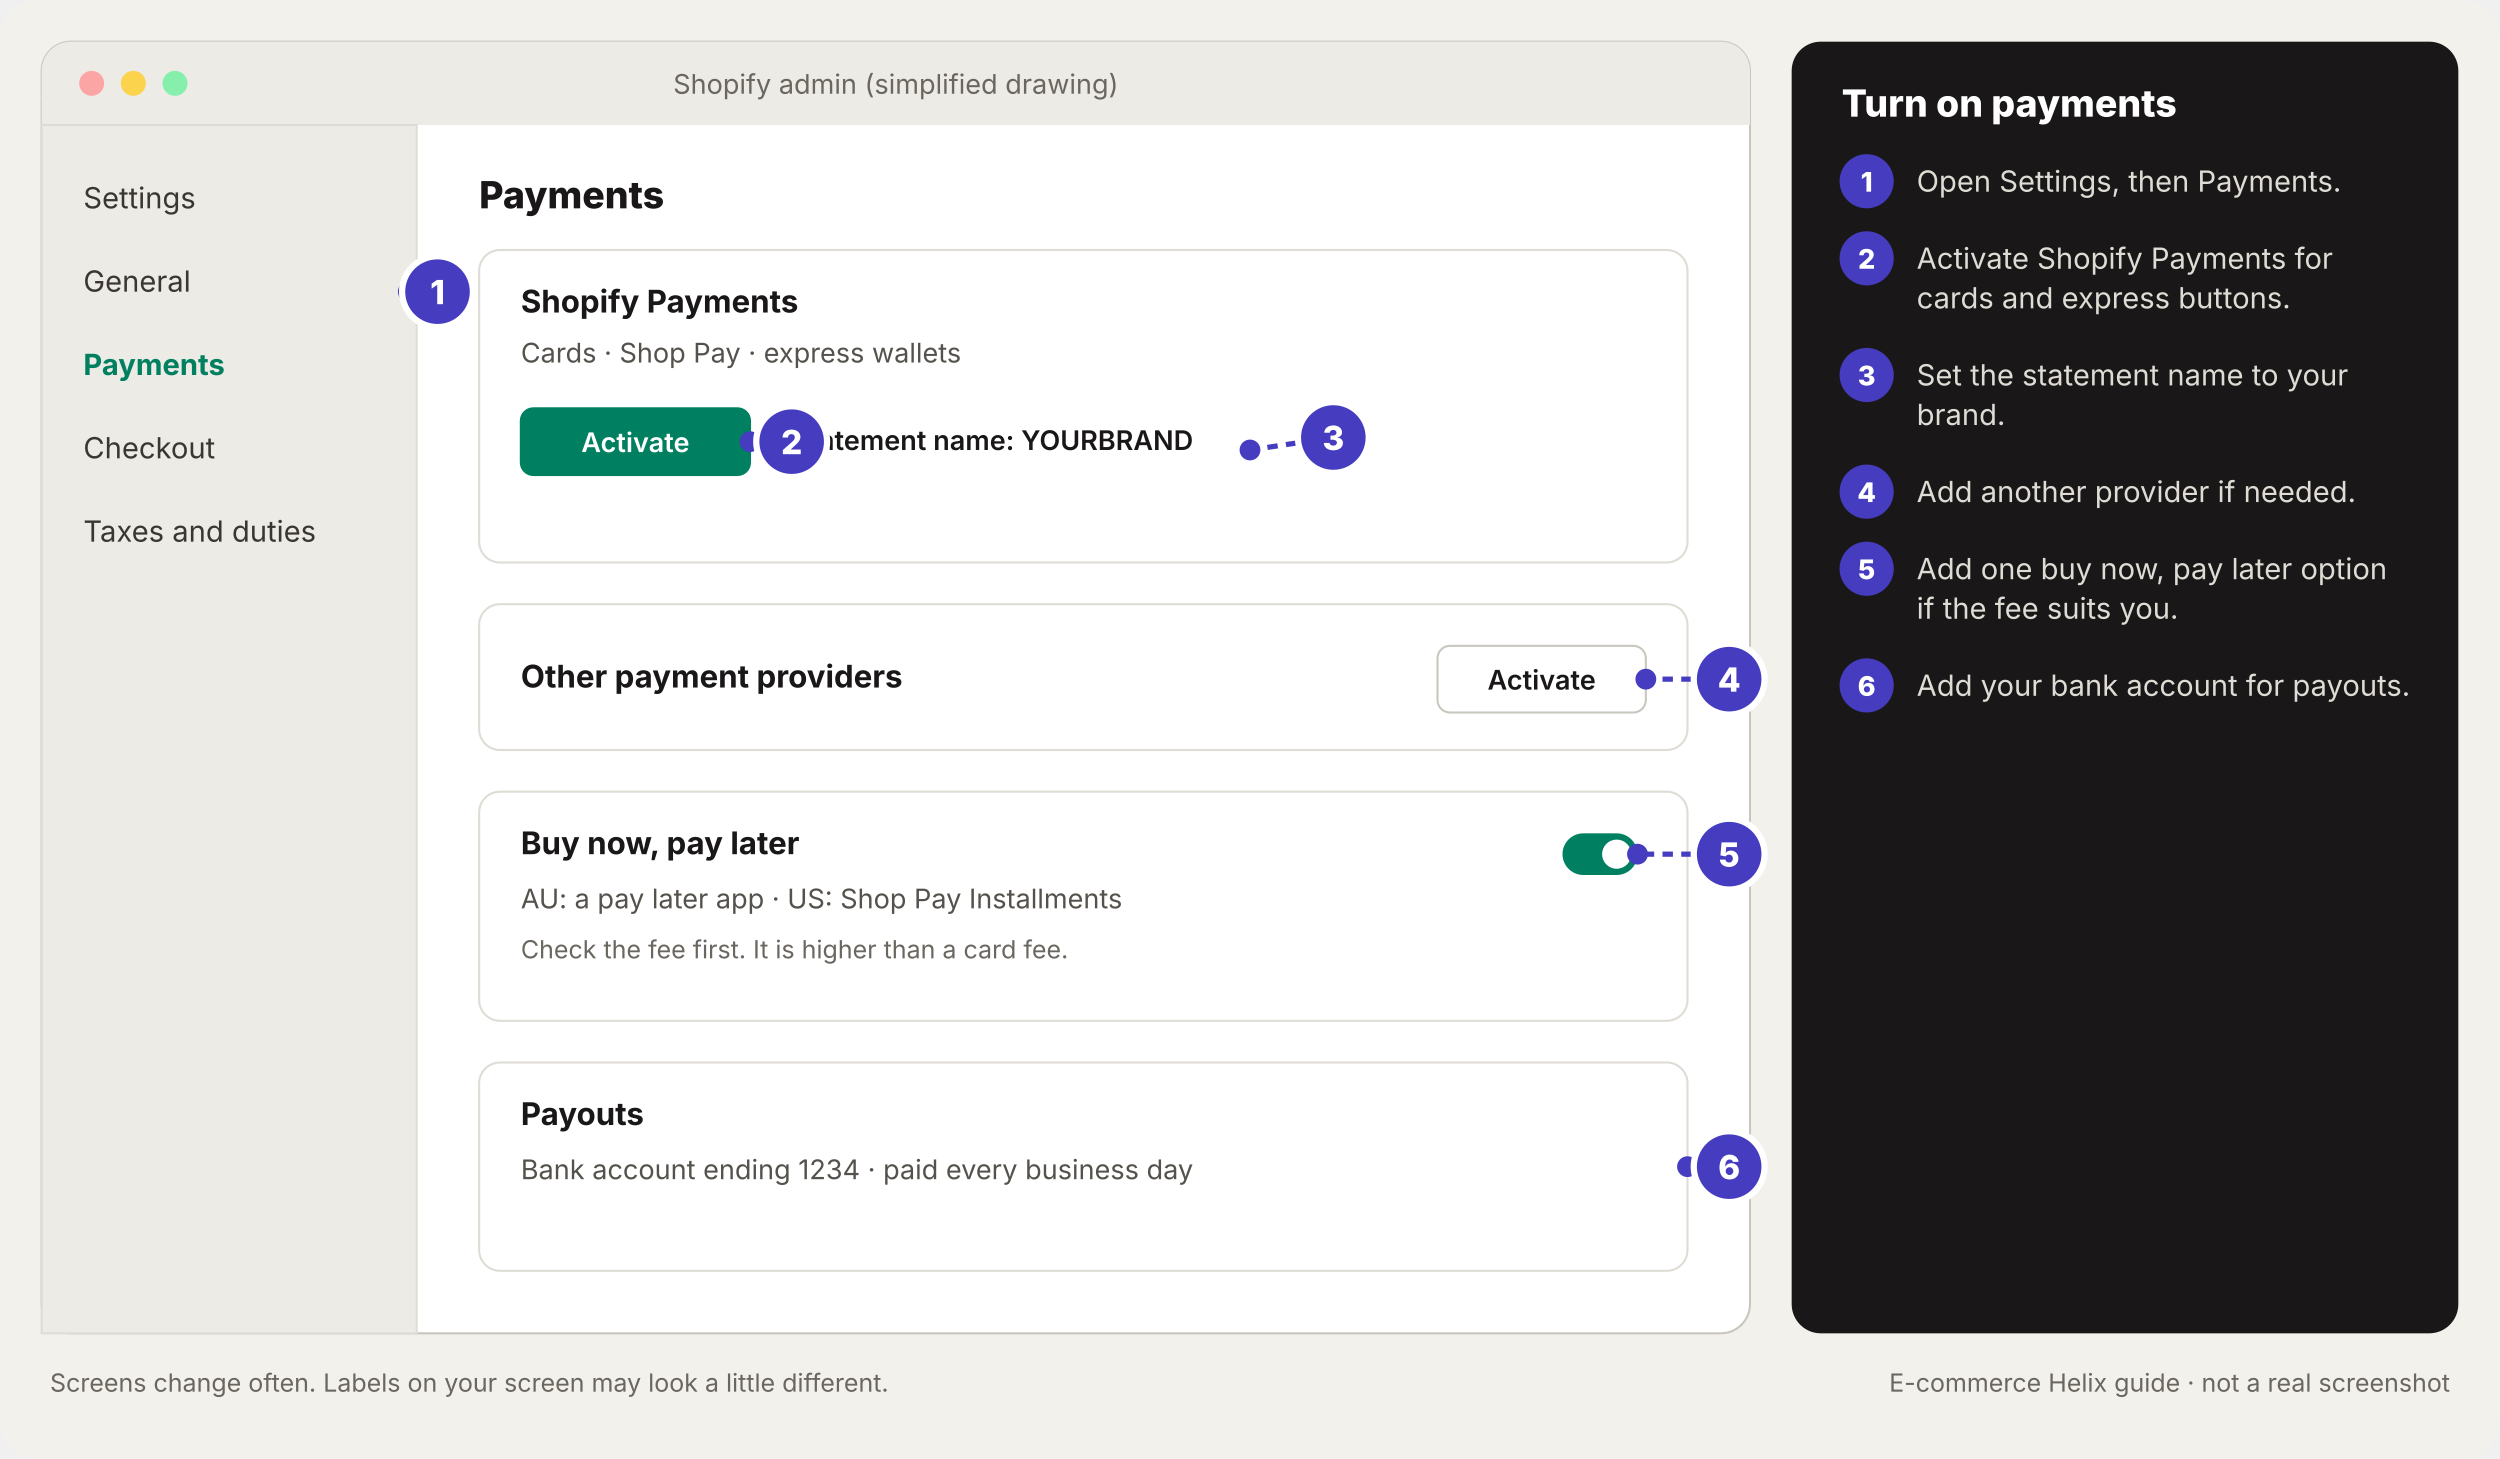
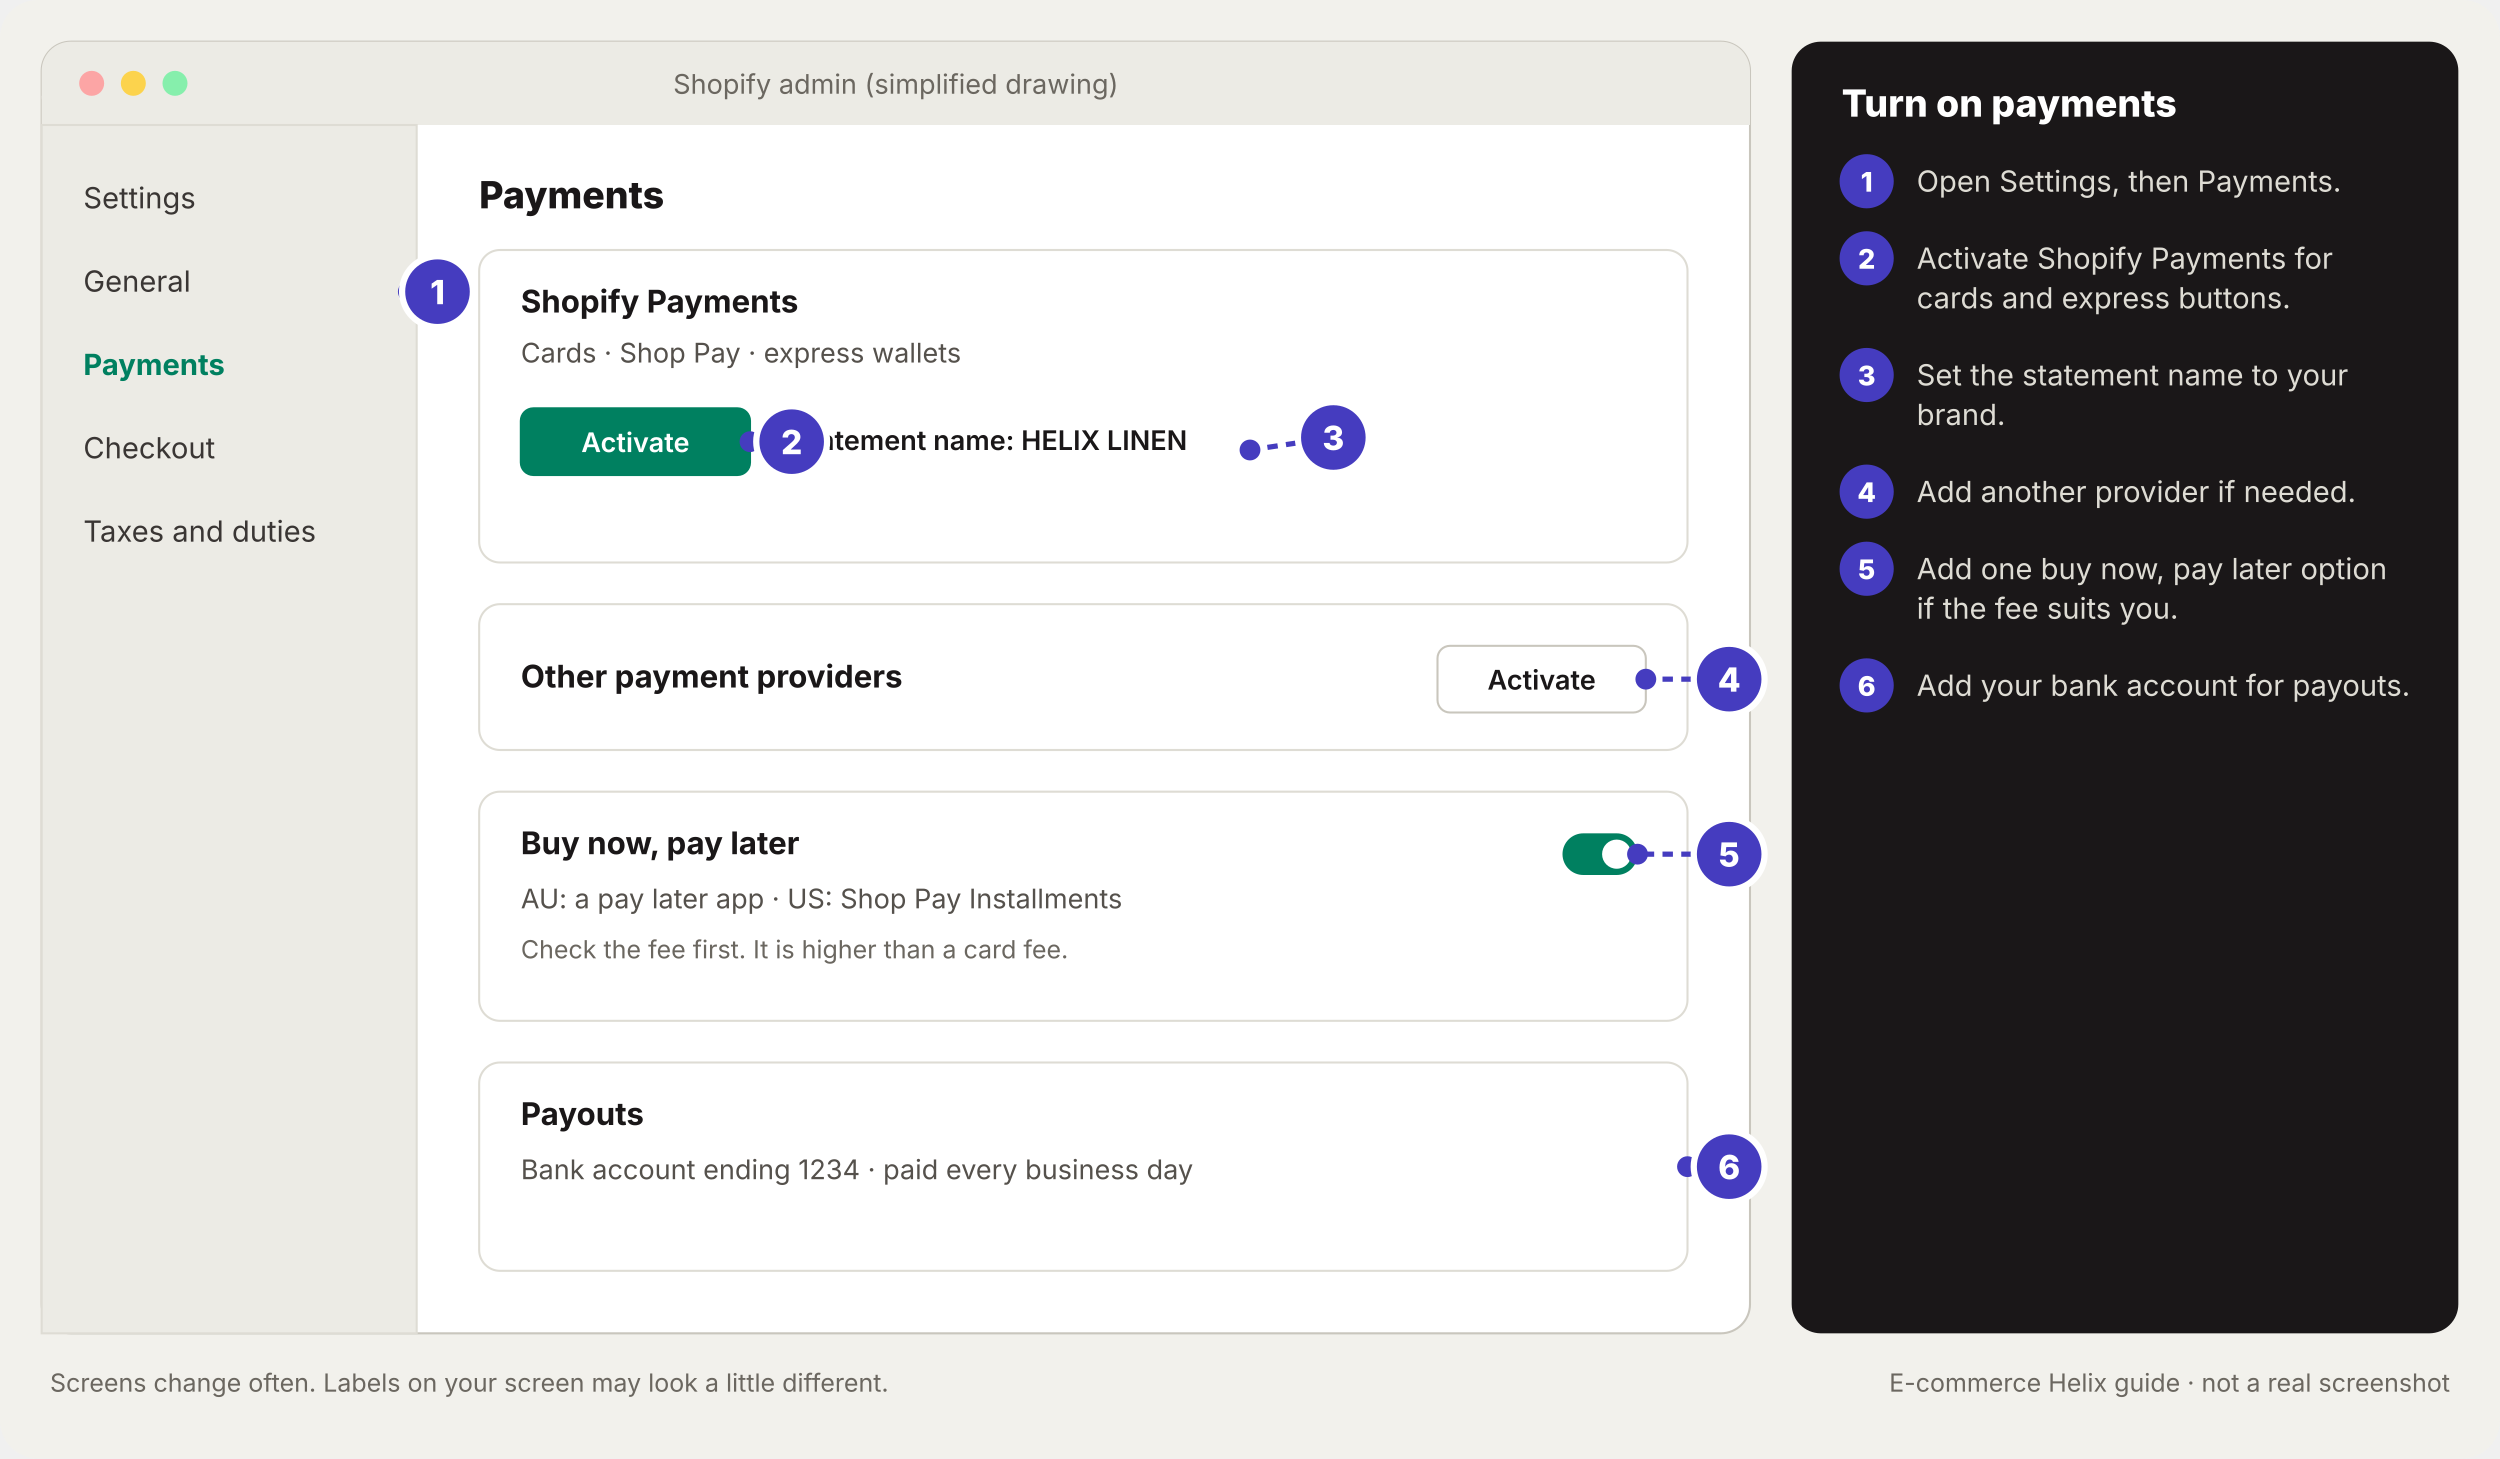
<svg xmlns="http://www.w3.org/2000/svg" viewBox="0 0 1200 700" width="1200" height="700" role="img" aria-label="Turn on payments" font-family="Inter, -apple-system, Segoe UI, Roboto, Helvetica, Arial, sans-serif">
  <rect width="1200" height="700" rx="18" fill="#F2F1EC" />
  <rect x="20" y="20" width="820" height="620" rx="14" fill="#fff" stroke="#C9C6BD" />
  <rect x="20" y="20" width="820" height="40" rx="14" fill="#ECEBE5" />
  <rect x="20" y="46" width="820" height="14" fill="#ECEBE5" />
  <circle cx="44" cy="40" r="6" fill="#fca5a5" />
  <circle cx="64" cy="40" r="6" fill="#fcd34d" />
  <circle cx="84" cy="40" r="6" fill="#86efac" />
  <text x="430" y="45" font-size="13" fill="#6B6760" text-anchor="middle">Shopify admin (simplified drawing)</text>
  <rect x="20" y="60" width="180" height="580" rx="0" fill="#ECEBE5" stroke="#DEDCD4" stroke-width="1" />
  <text x="40" y="100" font-size="14" font-weight="400" fill="#3A3634" text-anchor="start">Settings</text>
  <text x="40" y="140" font-size="14" font-weight="400" fill="#3A3634" text-anchor="start">  General</text>
  <text x="40" y="180" font-size="14" font-weight="700" fill="#008060" text-anchor="start">  Payments</text>
  <text x="40" y="220" font-size="14" font-weight="400" fill="#3A3634" text-anchor="start">  Checkout</text>
  <text x="40" y="260" font-size="14" font-weight="400" fill="#3A3634" text-anchor="start">  Taxes and duties</text>
  <text x="230" y="100" font-size="18" font-weight="800" fill="#1A1718" text-anchor="start">Payments</text>
  <rect x="230" y="120" width="580" height="150" rx="10" fill="#fff" stroke="#DEDCD4" stroke-width="1" />
  <text x="250" y="150" font-size="15" font-weight="700" fill="#1A1718" text-anchor="start">Shopify Payments</text>
  <text x="250" y="174" font-size="13" font-weight="400" fill="#55514C" text-anchor="start">Cards · Shop Pay · express wallets</text>
  <rect x="250" y="196" width="110" height="32" rx="6" fill="#008060" stroke="#008060" stroke-width="1" />
  <text x="305.0" y="217.0" font-size="13" font-weight="600" fill="#fff" text-anchor="middle">Activate</text>
-   <text x="380" y="216" font-size="13" font-weight="600" fill="#1A1718" text-anchor="start">Statement name: YOURBRAND</text>
+   <text x="380" y="216" font-size="13" font-weight="600" fill="#1A1718" text-anchor="start">Statement name: HELIX LINEN</text>
  <rect x="230" y="290" width="580" height="70" rx="10" fill="#fff" stroke="#DEDCD4" stroke-width="1" />
  <text x="250" y="330" font-size="15" font-weight="700" fill="#1A1718" text-anchor="start">Other payment providers</text>
  <rect x="690" y="310" width="100" height="32" rx="6" fill="#fff" stroke="#C9C6BD" stroke-width="1" />
  <text x="740.0" y="331.0" font-size="13" font-weight="600" fill="#1A1718" text-anchor="middle">Activate</text>
  <rect x="230" y="380" width="580" height="110" rx="10" fill="#fff" stroke="#DEDCD4" stroke-width="1" />
  <text x="250" y="410" font-size="15" font-weight="700" fill="#1A1718" text-anchor="start">Buy now, pay later</text>
  <text x="250" y="436" font-size="13" font-weight="400" fill="#55514C" text-anchor="start">AU: a pay later app  ·  US: Shop Pay Installments</text>
  <text x="250" y="460" font-size="12" font-weight="400" fill="#6B6760" text-anchor="start">Check the fee first. It is higher than a card fee.</text>
  <rect x="750" y="400" width="36" height="20" rx="10" fill="#008060" stroke="none" stroke-width="1" />
  <circle cx="776" cy="410" r="7" fill="#fff" />
  <rect x="230" y="510" width="580" height="100" rx="10" fill="#fff" stroke="#DEDCD4" stroke-width="1" />
  <text x="250" y="540" font-size="15" font-weight="700" fill="#1A1718" text-anchor="start">Payouts</text>
  <text x="250" y="566" font-size="13" font-weight="400" fill="#55514C" text-anchor="start">Bank account ending 1234 · paid every business day</text>
  <line x1="210" y1="140" x2="196" y2="140" stroke="#453CBF" stroke-width="2.5" stroke-dasharray="5 4" />
  <circle cx="196" cy="140" r="5" fill="#453CBF" />
  <circle cx="210" cy="140" r="17" fill="#453CBF" stroke="#fff" stroke-width="3" />
  <text x="210" y="146" font-size="16" font-weight="800" fill="#fff" text-anchor="middle">1</text>
  <line x1="380" y1="212" x2="360" y2="212" stroke="#453CBF" stroke-width="2.5" stroke-dasharray="5 4" />
  <circle cx="360" cy="212" r="5" fill="#453CBF" />
  <circle cx="380" cy="212" r="17" fill="#453CBF" stroke="#fff" stroke-width="3" />
  <text x="380" y="218" font-size="16" font-weight="800" fill="#fff" text-anchor="middle">2</text>
  <line x1="640" y1="210" x2="600" y2="216" stroke="#453CBF" stroke-width="2.5" stroke-dasharray="5 4" />
  <circle cx="600" cy="216" r="5" fill="#453CBF" />
  <circle cx="640" cy="210" r="17" fill="#453CBF" stroke="#fff" stroke-width="3" />
  <text x="640" y="216" font-size="16" font-weight="800" fill="#fff" text-anchor="middle">3</text>
  <line x1="830" y1="326" x2="790" y2="326" stroke="#453CBF" stroke-width="2.5" stroke-dasharray="5 4" />
  <circle cx="790" cy="326" r="5" fill="#453CBF" />
  <circle cx="830" cy="326" r="17" fill="#453CBF" stroke="#fff" stroke-width="3" />
  <text x="830" y="332" font-size="16" font-weight="800" fill="#fff" text-anchor="middle">4</text>
  <line x1="830" y1="410" x2="786" y2="410" stroke="#453CBF" stroke-width="2.5" stroke-dasharray="5 4" />
  <circle cx="786" cy="410" r="5" fill="#453CBF" />
  <circle cx="830" cy="410" r="17" fill="#453CBF" stroke="#fff" stroke-width="3" />
  <text x="830" y="416" font-size="16" font-weight="800" fill="#fff" text-anchor="middle">5</text>
  <line x1="830" y1="560" x2="810" y2="560" stroke="#453CBF" stroke-width="2.5" stroke-dasharray="5 4" />
  <circle cx="810" cy="560" r="5" fill="#453CBF" />
  <circle cx="830" cy="560" r="17" fill="#453CBF" stroke="#fff" stroke-width="3" />
  <text x="830" y="566" font-size="16" font-weight="800" fill="#fff" text-anchor="middle">6</text>
  <rect x="860" y="20" width="320" height="620" rx="14" fill="#1A1718" />
  <text x="884" y="56" font-size="18" font-weight="800" fill="#fff">Turn on payments</text>
  <circle cx="896" cy="87" r="13" fill="#453CBF" />
  <text x="896" y="92" font-size="13" font-weight="800" fill="#fff" text-anchor="middle">1</text>
  <text x="920" y="92" font-size="14" fill="#DEDCD4">Open Settings, then Payments.</text>
  <circle cx="896" cy="124" r="13" fill="#453CBF" />
  <text x="896" y="129" font-size="13" font-weight="800" fill="#fff" text-anchor="middle">2</text>
  <text x="920" y="129" font-size="14" fill="#DEDCD4">Activate Shopify Payments for</text>
  <text x="920" y="148" font-size="14" fill="#DEDCD4">cards and express buttons.</text>
  <circle cx="896" cy="180" r="13" fill="#453CBF" />
  <text x="896" y="185" font-size="13" font-weight="800" fill="#fff" text-anchor="middle">3</text>
  <text x="920" y="185" font-size="14" fill="#DEDCD4">Set the statement name to your</text>
  <text x="920" y="204" font-size="14" fill="#DEDCD4">brand.</text>
  <circle cx="896" cy="236" r="13" fill="#453CBF" />
  <text x="896" y="241" font-size="13" font-weight="800" fill="#fff" text-anchor="middle">4</text>
  <text x="920" y="241" font-size="14" fill="#DEDCD4">Add another provider if needed.</text>
  <circle cx="896" cy="273" r="13" fill="#453CBF" />
  <text x="896" y="278" font-size="13" font-weight="800" fill="#fff" text-anchor="middle">5</text>
  <text x="920" y="278" font-size="14" fill="#DEDCD4">Add one buy now, pay later option</text>
  <text x="920" y="297" font-size="14" fill="#DEDCD4">if the fee suits you.</text>
  <circle cx="896" cy="329" r="13" fill="#453CBF" />
  <text x="896" y="334" font-size="13" font-weight="800" fill="#fff" text-anchor="middle">6</text>
  <text x="920" y="334" font-size="14" fill="#DEDCD4">Add your bank account for payouts.</text>
  <text x="24" y="668" font-size="12" fill="#6B6760">Screens change often. Labels on your screen may look a little different.</text>
  <text x="1176" y="668" font-size="12" fill="#6B6760" text-anchor="end">E-commerce Helix guide · not a real screenshot</text>
</svg>
